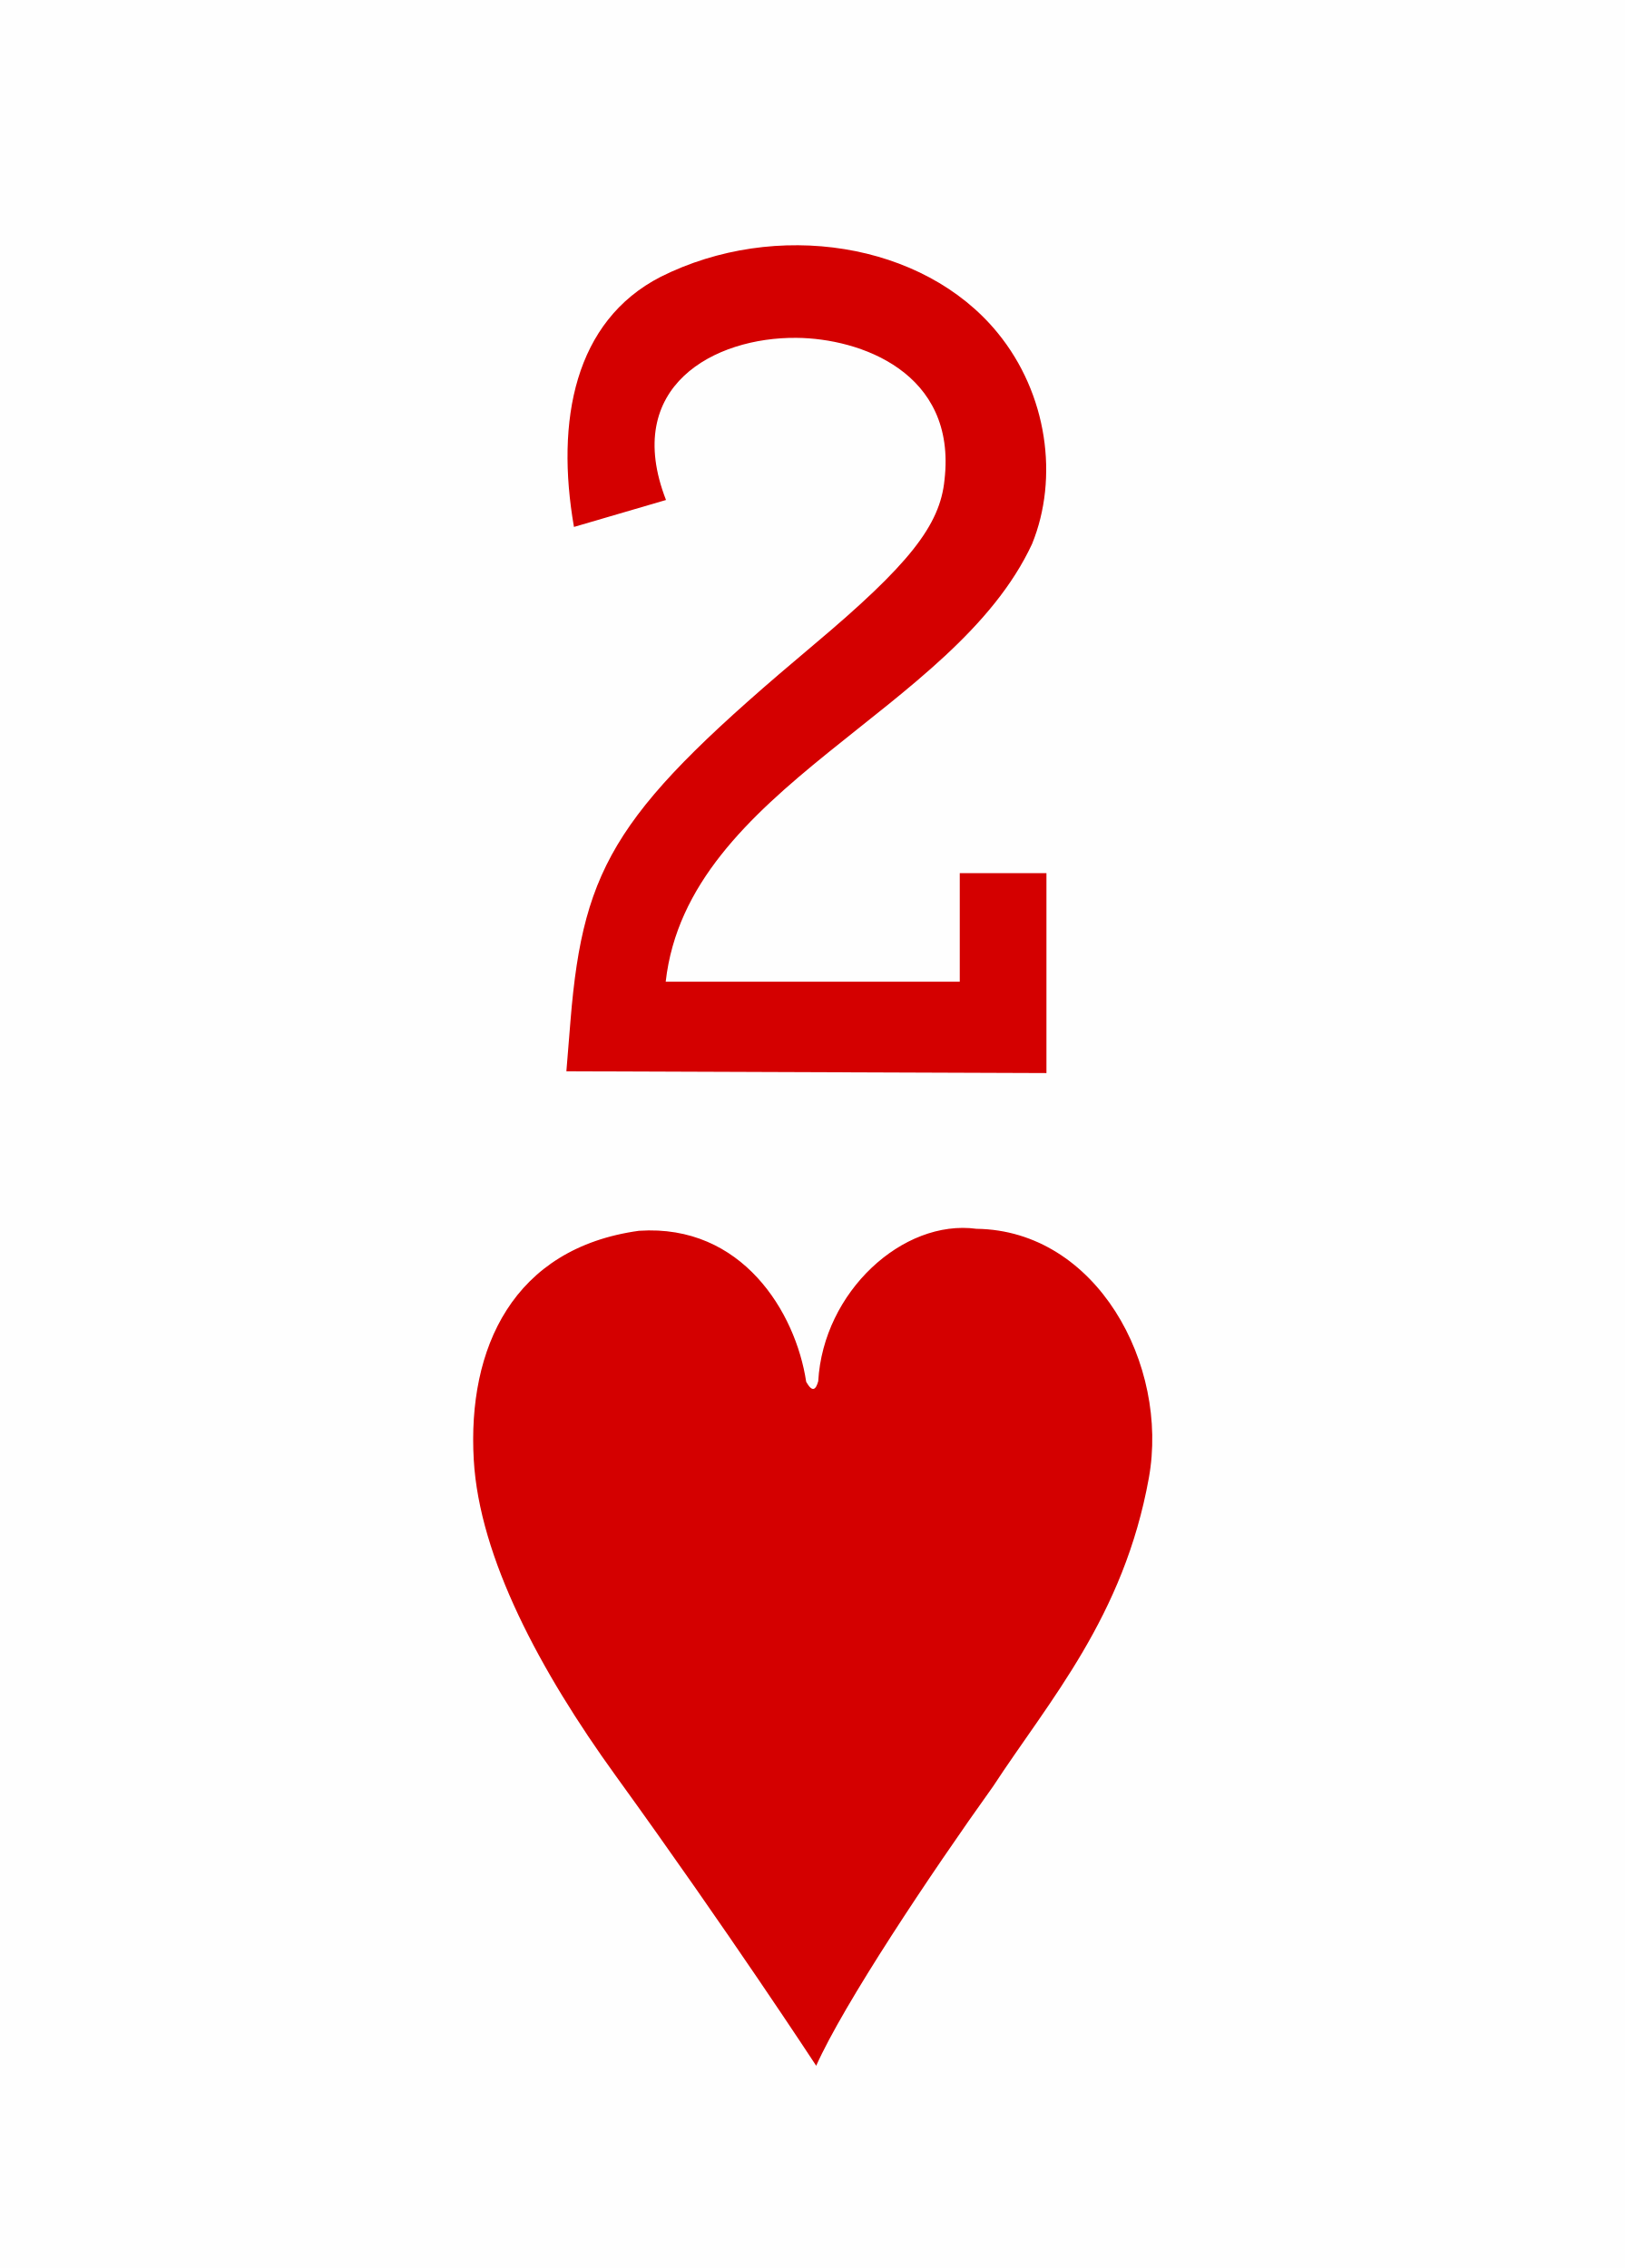
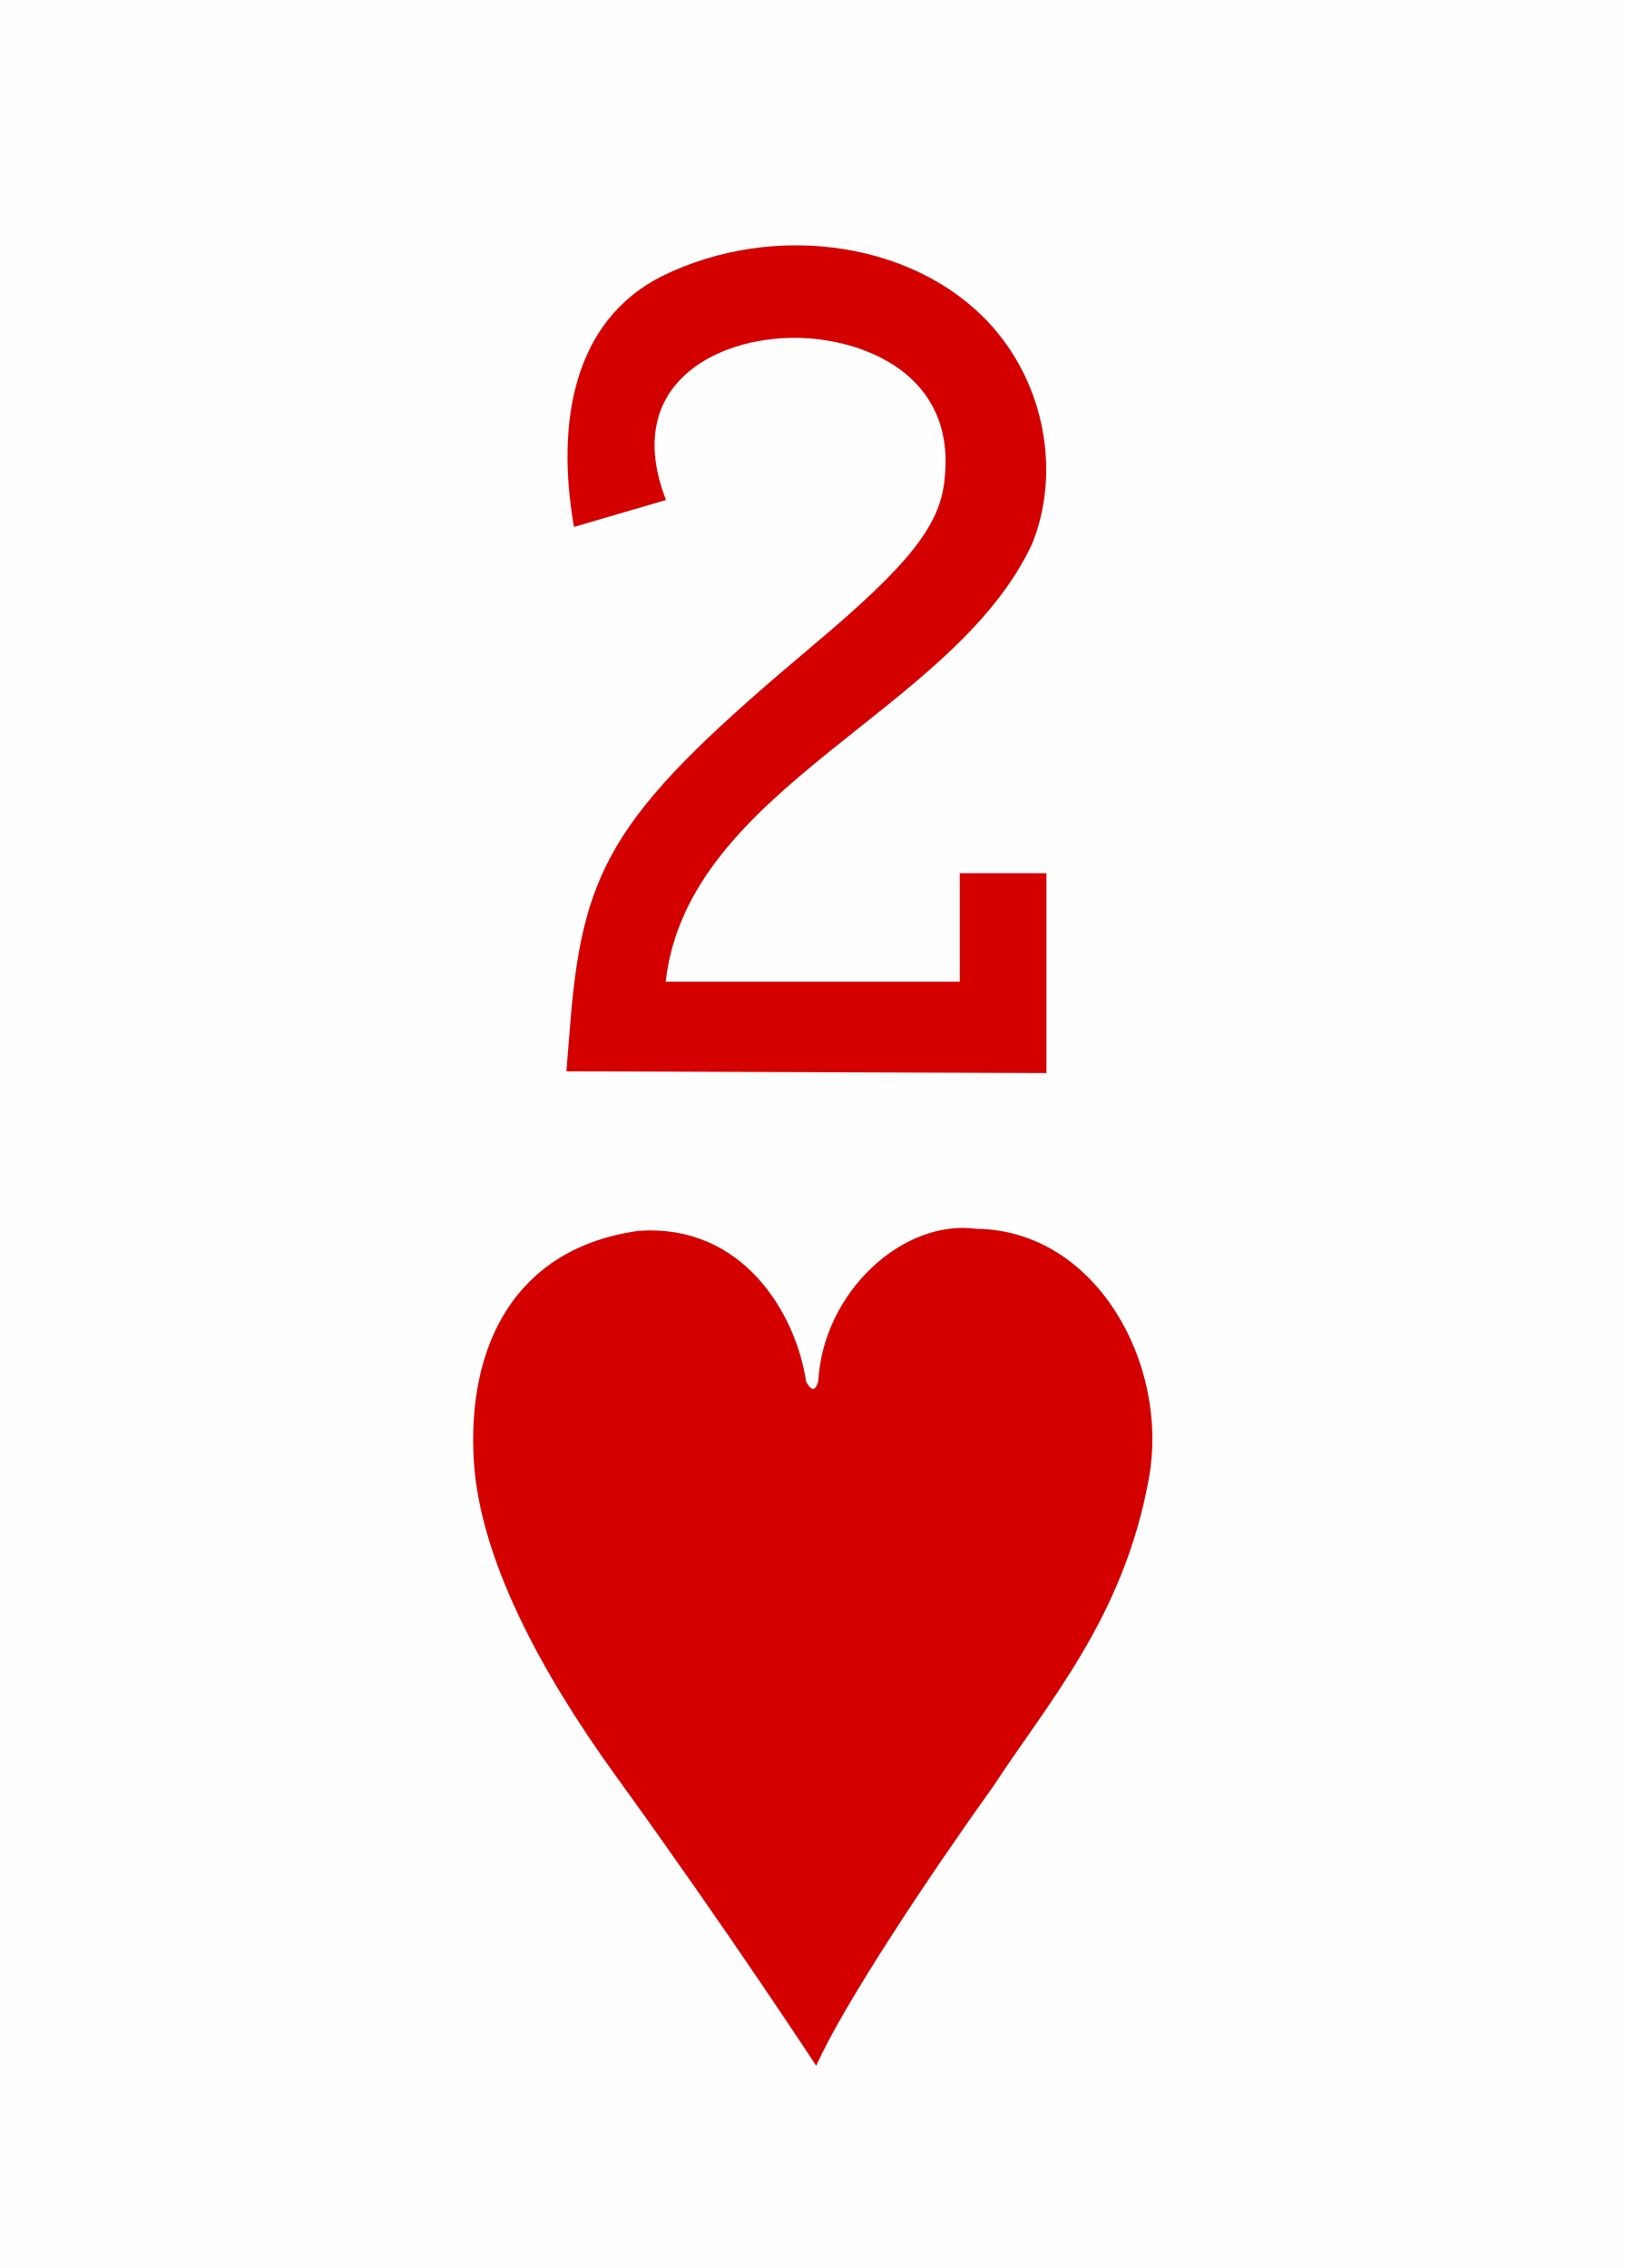
- <svg xmlns="http://www.w3.org/2000/svg" xmlns:xlink="http://www.w3.org/1999/xlink" version="1.2" baseProfile="tiny" width="225" height="314" viewBox="0 0 225 314" preserveAspectRatio="xMinYMin meet">
+ <svg xmlns="http://www.w3.org/2000/svg" xmlns:xlink="http://www.w3.org/1999/xlink" version="1.2" baseProfile="tiny" viewBox="0 0 225 314" width="225" height="314" fill="#d40000">
  <defs>
-     <style type="text/css">use { fill: #d40000; } .maxi-card { display: none; } .mini-card { display: block; } @media (min-width: 75px) { .maxi-card { display: block; } .mini-card { display: none; } }</style>
-     <path id="suit" d="M16.49.2c7.12-.476 10.832 5.638 11.557 10.455.432.766.668.55.834-.042.35-6.186 5.856-11.24 10.956-10.55 8.3.108 13.344 9.393 11.926 17.25-1.733 9.6-6.877 15.38-10.77 21.333C36.584 44.81 30.653 53.716 28.74 58c0 0-6.027-9.222-13.87-20.067-5.243-7.252-9.44-15.11-9.83-21.875-.447-7.73 2.71-14.66 11.45-15.86z" />
-     <path id="numeral" d="M0 32.676l.164-2.018c.51-6.24 1.875-8.348 9.623-14.856 3.76-3.16 4.994-4.717 5.168-6.525.49-4.26-3.352-5.592-5.855-5.613-3.24-.03-6.91 1.91-5.16 6.414L.3 11.144c-.732-4.2.02-8.142 3.427-9.893C8.275-1.027 14.11-.133 17.05 3.46c1.98 2.414 2.43 5.746 1.368 8.355-3.1 6.67-13.62 9.605-14.49 17.318h11.63v-4.294h3.428v7.908L0 32.676z" />
+     <style>.maxi-card { display: none; } @media (min-width: 75px) { .maxi-card { display: block; } .mini-card { display: none; } }</style>
+     <path id="suit" d="M16.49.2c7.12-.476 10.832 5.638 11.557 10.455.432.766.668.55.834-.042.35-6.186 5.86-11.24 10.96-10.55 8.3.108 13.35 9.393 11.93 17.25-1.73 9.6-6.875 15.38-10.77 21.333C36.586 44.81 30.656 53.716 28.74 58c0 0-6.027-9.222-13.87-20.067-5.243-7.252-9.44-15.11-9.83-21.875-.447-7.73 2.71-14.66 11.45-15.86z" />
+     <path id="numeral" d="M0 32.676l.164-2.018c.51-6.24 1.875-8.348 9.623-14.856 3.76-3.16 4.994-4.717 5.168-6.525.49-4.26-3.352-5.592-5.855-5.613-3.24-.03-6.91 1.91-5.16 6.414L.3 11.144c-.732-4.2.02-8.142 3.427-9.893C8.275-1.02 14.11-.13 17.05 3.46c1.98 2.414 2.43 5.746 1.368 8.355-3.1 6.67-13.62 9.605-14.49 17.318h11.63V24.84h3.428v7.907L0 32.677z" />
  </defs>
  <rect width="100%" height="100%" fill="#fefefe" />
  <g class="mini-card">
    <use xlink:href="#numeral" transform="matrix(3.5 0 0 3.5 78.4 33.95)" />
    <use xlink:href="#suit" transform="matrix(2 0 0 2 55.5 170)" />
  </g>
  <g class="maxi-card">
    <use xlink:href="#numeral" transform="translate(7 12)" />
    <use xlink:href="#suit" transform="matrix(.4 0 0 .4 6 51)" />
    <use xlink:href="#numeral" transform="matrix(-1 0 0 -1 218 302)" />
    <use xlink:href="#suit" transform="matrix(-.4 0 0 -.4 218 263)" />
    <use xlink:href="#suit" transform="translate(84 28)" />
    <use xlink:href="#suit" transform="matrix(-1 0 0 -1 141 286)" />
  </g>
</svg>
